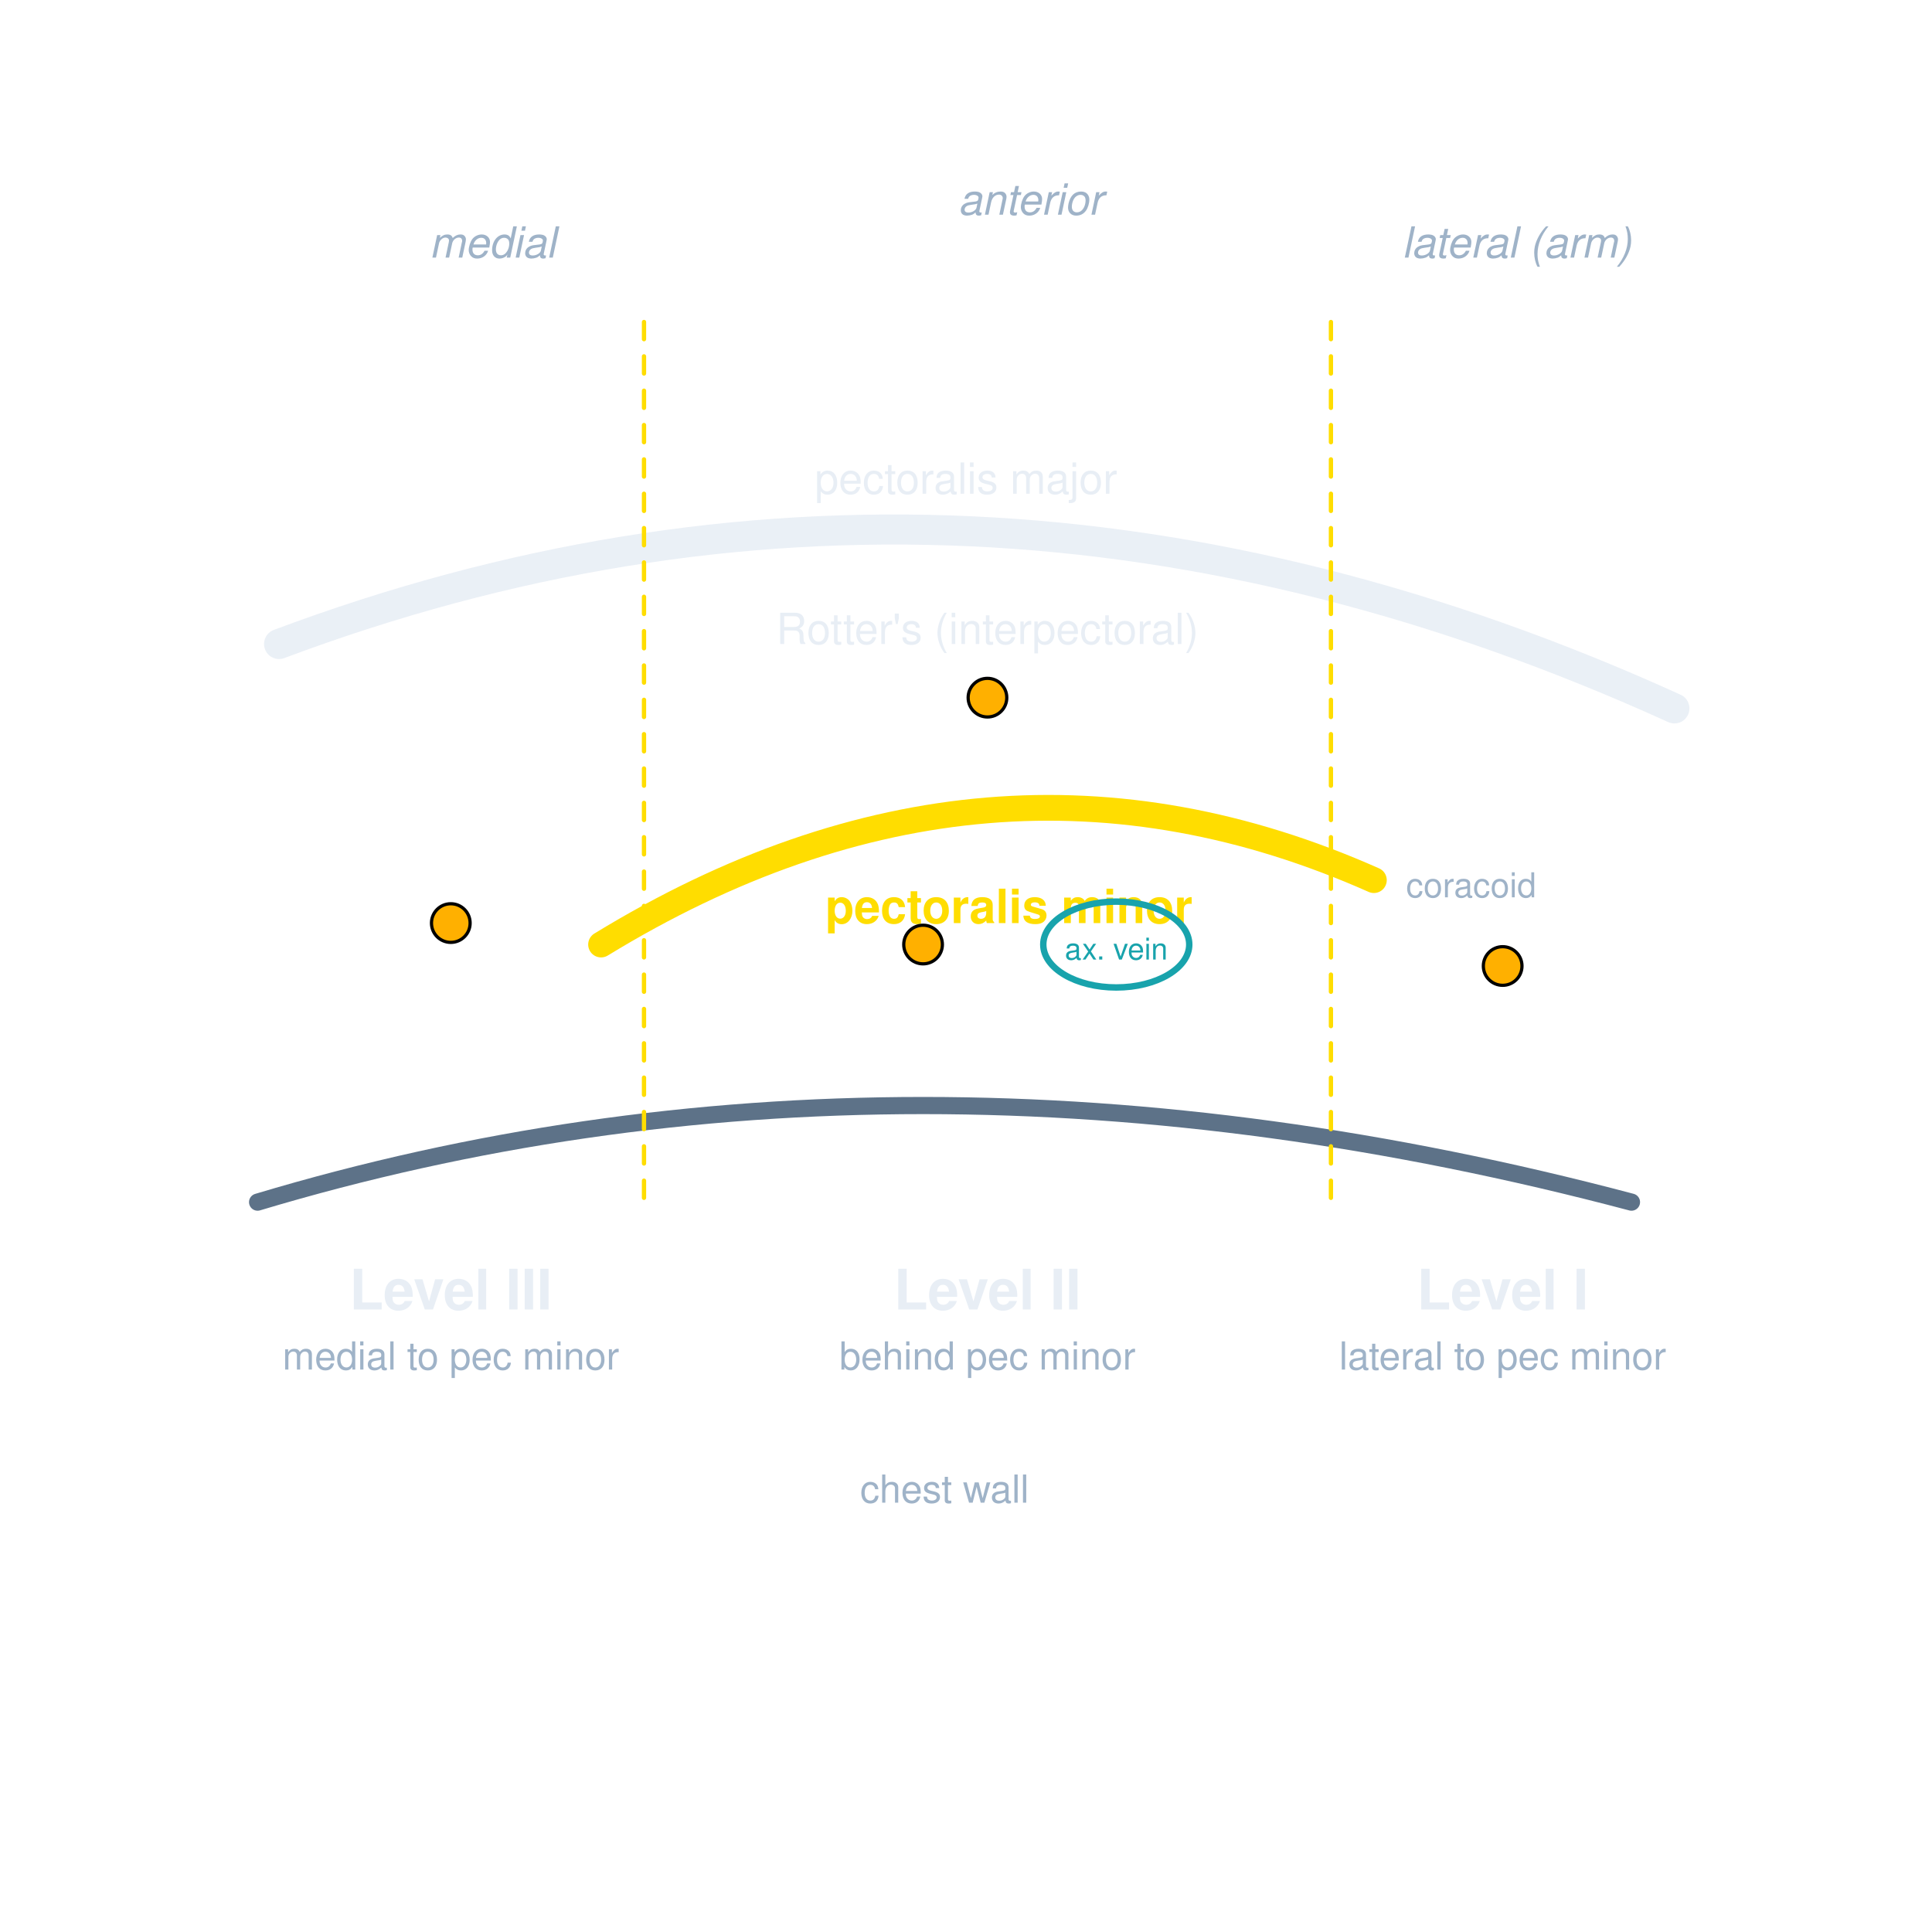
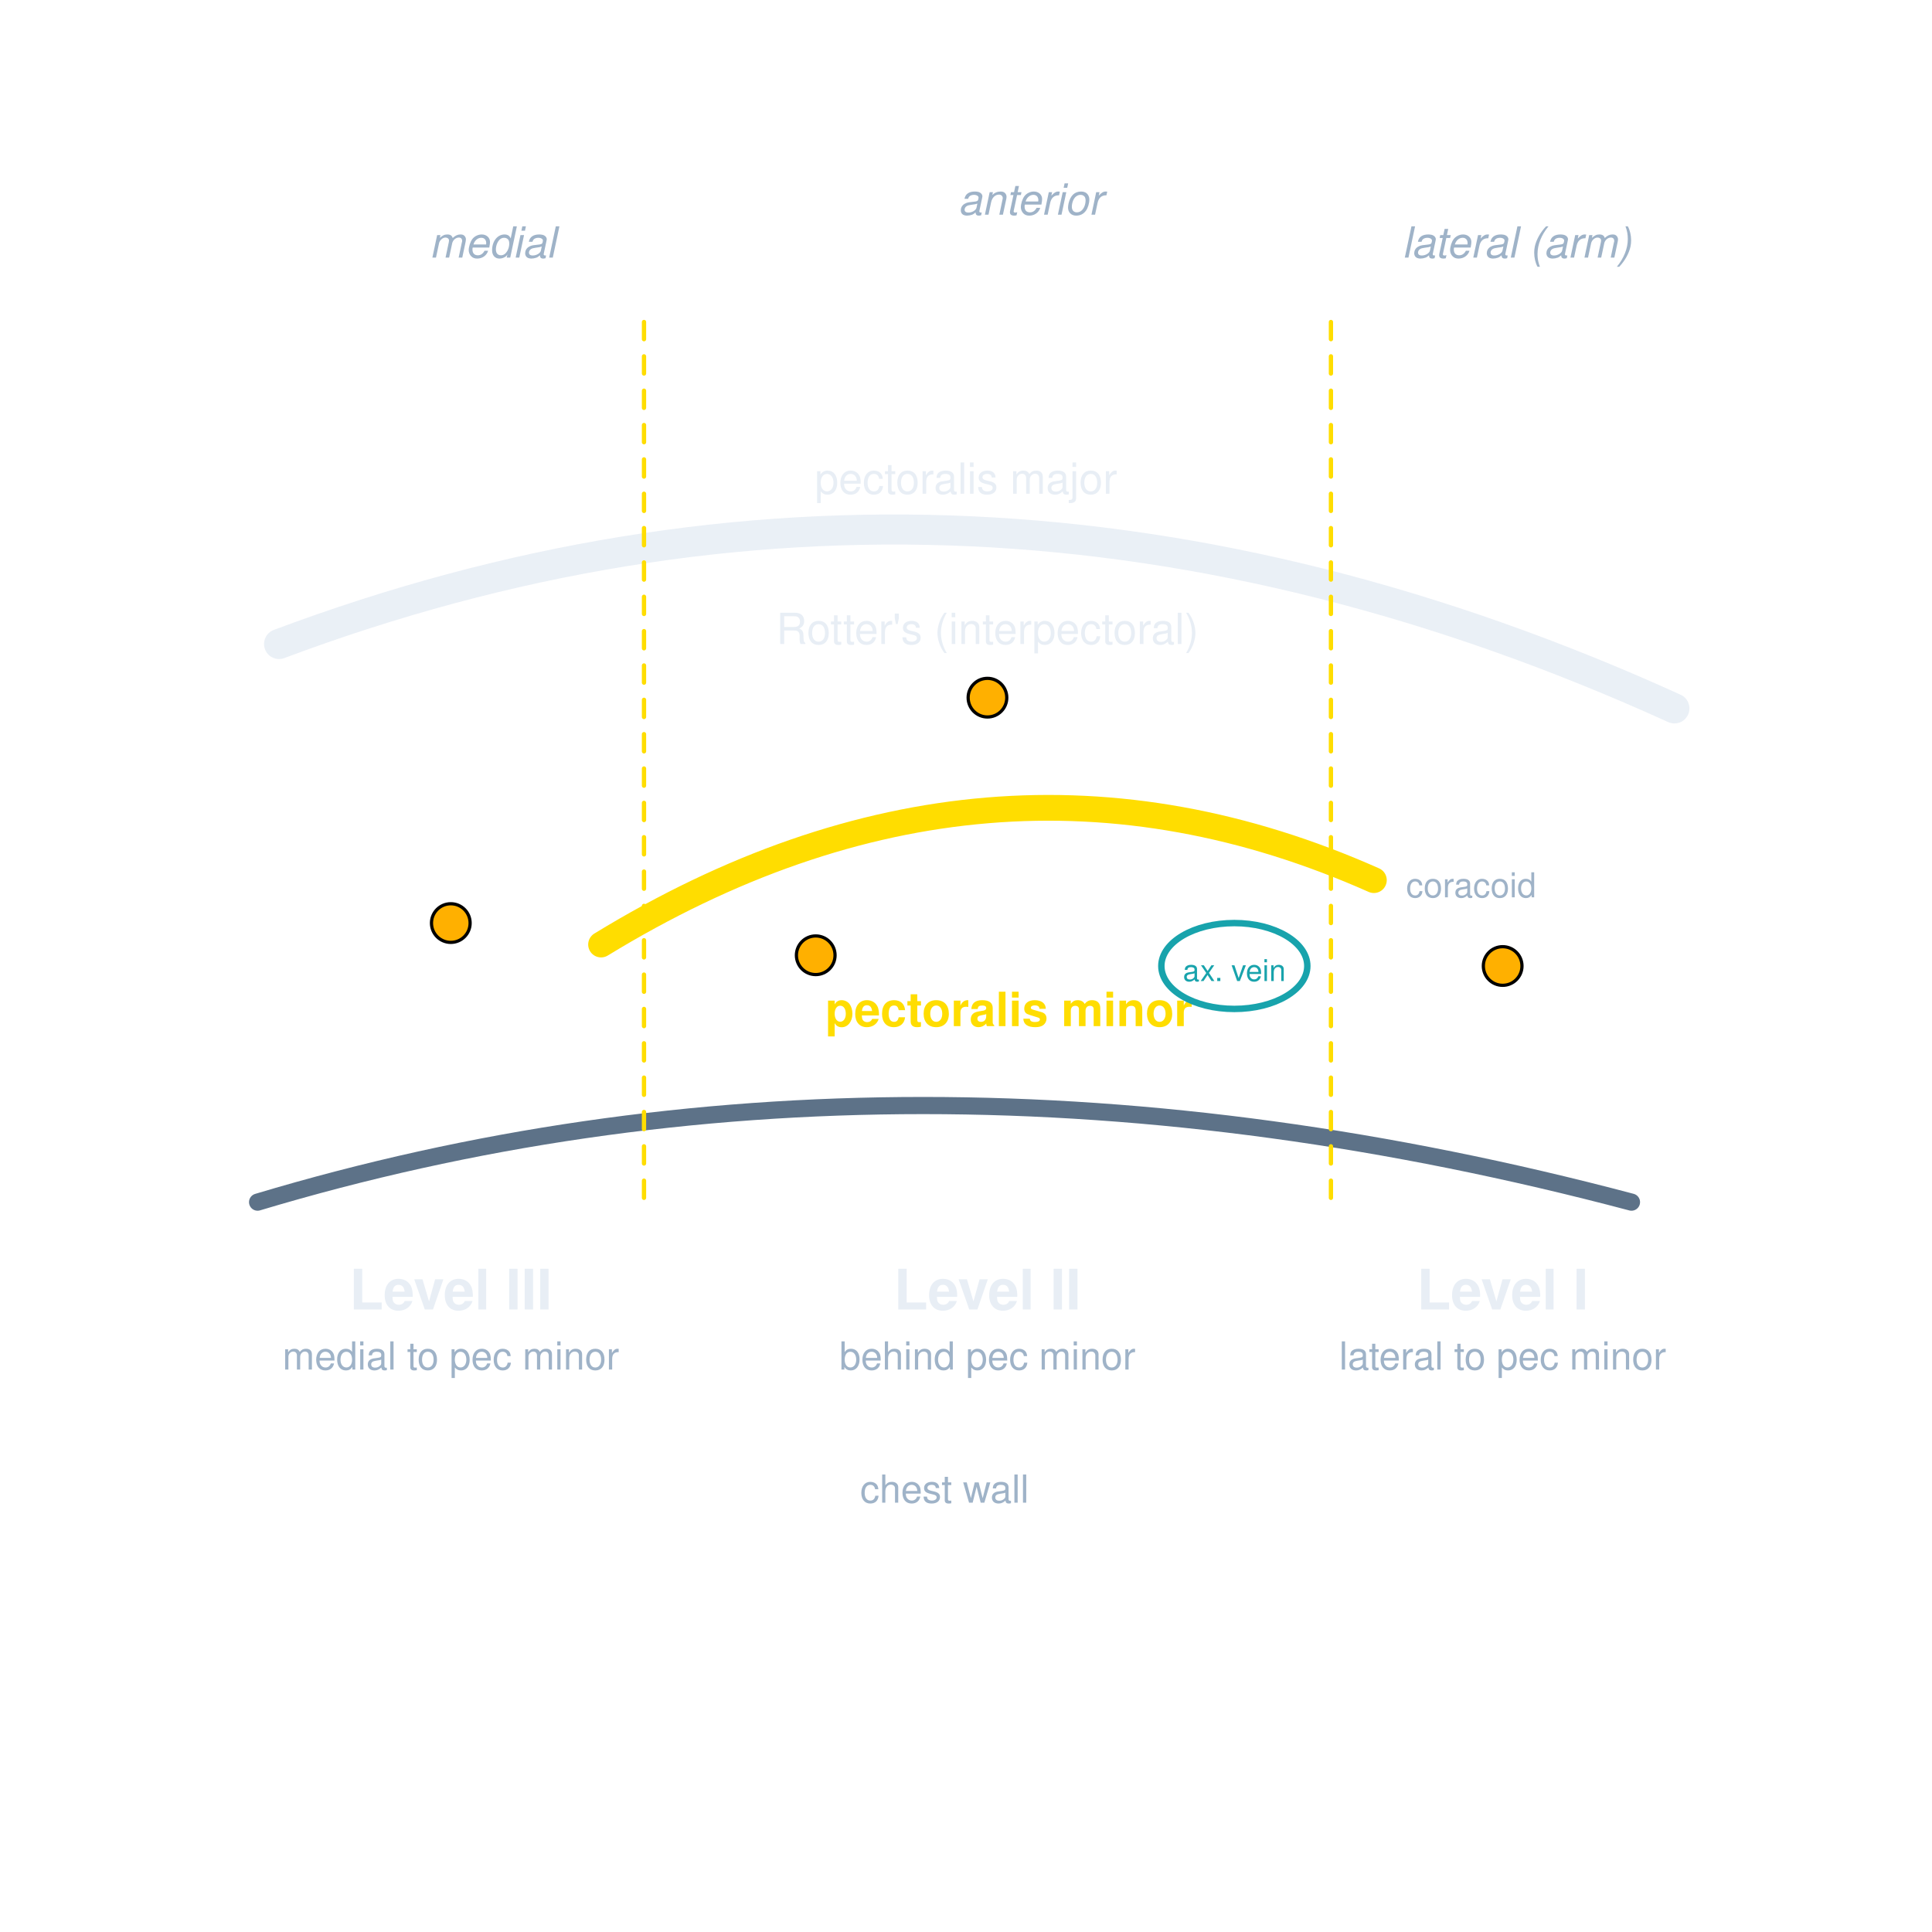
<svg xmlns="http://www.w3.org/2000/svg" viewBox="0 0 900 900" width="900" height="900" font-family="Helvetica Neue, Helvetica, Arial, sans-serif">
  <text x="200" y="120" font-size="20" fill="#9fb3c8" text-anchor="start" font-weight="400" font-style="italic">medial</text>
  <text x="760" y="120" font-size="20" fill="#9fb3c8" text-anchor="end" font-weight="400" font-style="italic">lateral (arm)</text>
  <text x="480" y="100" font-size="20" fill="#9fb3c8" text-anchor="middle" font-weight="400" font-style="italic">anterior</text>
  <path d="M120 560 Q420 470 760 560" stroke="#5d7288" stroke-width="8" fill="none" stroke-linejoin="round" stroke-linecap="round" opacity="1" />
  <text x="440" y="700" font-size="18" fill="#9fb3c8" text-anchor="middle" font-weight="400">chest wall</text>
  <path d="M130 300 Q450 180 780 330" stroke="#e8eef5" stroke-width="14" fill="none" stroke-linejoin="round" stroke-linecap="round" opacity="0.9" />
  <text x="450" y="230" font-size="20" fill="#e8eef5" text-anchor="middle" font-weight="400">pectoralis major</text>
  <path d="M280 440 Q460 330 640 410" stroke="#FFDD00" stroke-width="12" fill="none" stroke-linejoin="round" stroke-linecap="round" opacity="1" />
-   <text x="470" y="430" font-size="22" fill="#FFDD00" text-anchor="middle" font-weight="700">pectoralis minor</text>
+   <text x="470" y="478" font-size="22" fill="#FFDD00" text-anchor="middle" font-weight="700">pectoralis minor</text>
  <text x="655" y="418" font-size="16" fill="#9fb3c8" text-anchor="start" font-weight="400">coracoid</text>
  <line x1="620" y1="150" x2="620" y2="560" stroke="#FFDD00" stroke-width="2" stroke-linecap="round" stroke-dasharray="8 8" />
  <line x1="300" y1="150" x2="300" y2="560" stroke="#FFDD00" stroke-width="2" stroke-linecap="round" stroke-dasharray="8 8" />
-   <ellipse cx="520" cy="440" rx="34" ry="20" fill="none" stroke="#18A3AC" stroke-width="3" />
-   <text x="520" y="447" font-size="14" fill="#18A3AC" text-anchor="middle" font-weight="400">ax. vein</text>
+   <ellipse cx="575" cy="450" rx="34" ry="20" fill="none" stroke="#18A3AC" stroke-width="3" />
+   <text x="575" y="457" font-size="14" fill="#18A3AC" text-anchor="middle" font-weight="400">ax. vein</text>
  <text x="700" y="610" font-size="26" fill="#e8eef5" text-anchor="middle" font-weight="700">Level I</text>
  <text x="700" y="638" font-size="18" fill="#9fb3c8" text-anchor="middle" font-weight="400">lateral to pec minor</text>
  <text x="460" y="610" font-size="26" fill="#e8eef5" text-anchor="middle" font-weight="700">Level II</text>
  <text x="460" y="638" font-size="18" fill="#9fb3c8" text-anchor="middle" font-weight="400">behind pec minor</text>
  <text x="210" y="610" font-size="26" fill="#e8eef5" text-anchor="middle" font-weight="700">Level III</text>
  <text x="210" y="638" font-size="18" fill="#9fb3c8" text-anchor="middle" font-weight="400">medial to pec minor</text>
  <text x="460" y="300" font-size="20" fill="#e8eef5" text-anchor="middle" font-weight="400">Rotter's (interpectoral)</text>
  <circle cx="460" cy="325" r="9" fill="#ffb000" stroke="#000" stroke-width="1.5" />
  <circle cx="700" cy="450" r="9" fill="#ffb000" stroke="#000" stroke-width="1.5" />
-   <circle cx="430" cy="440" r="9" fill="#ffb000" stroke="#000" stroke-width="1.5" />
+   <circle cx="380" cy="445" r="9" fill="#ffb000" stroke="#000" stroke-width="1.5" />
  <circle cx="210" cy="430" r="9" fill="#ffb000" stroke="#000" stroke-width="1.5" />
</svg>
